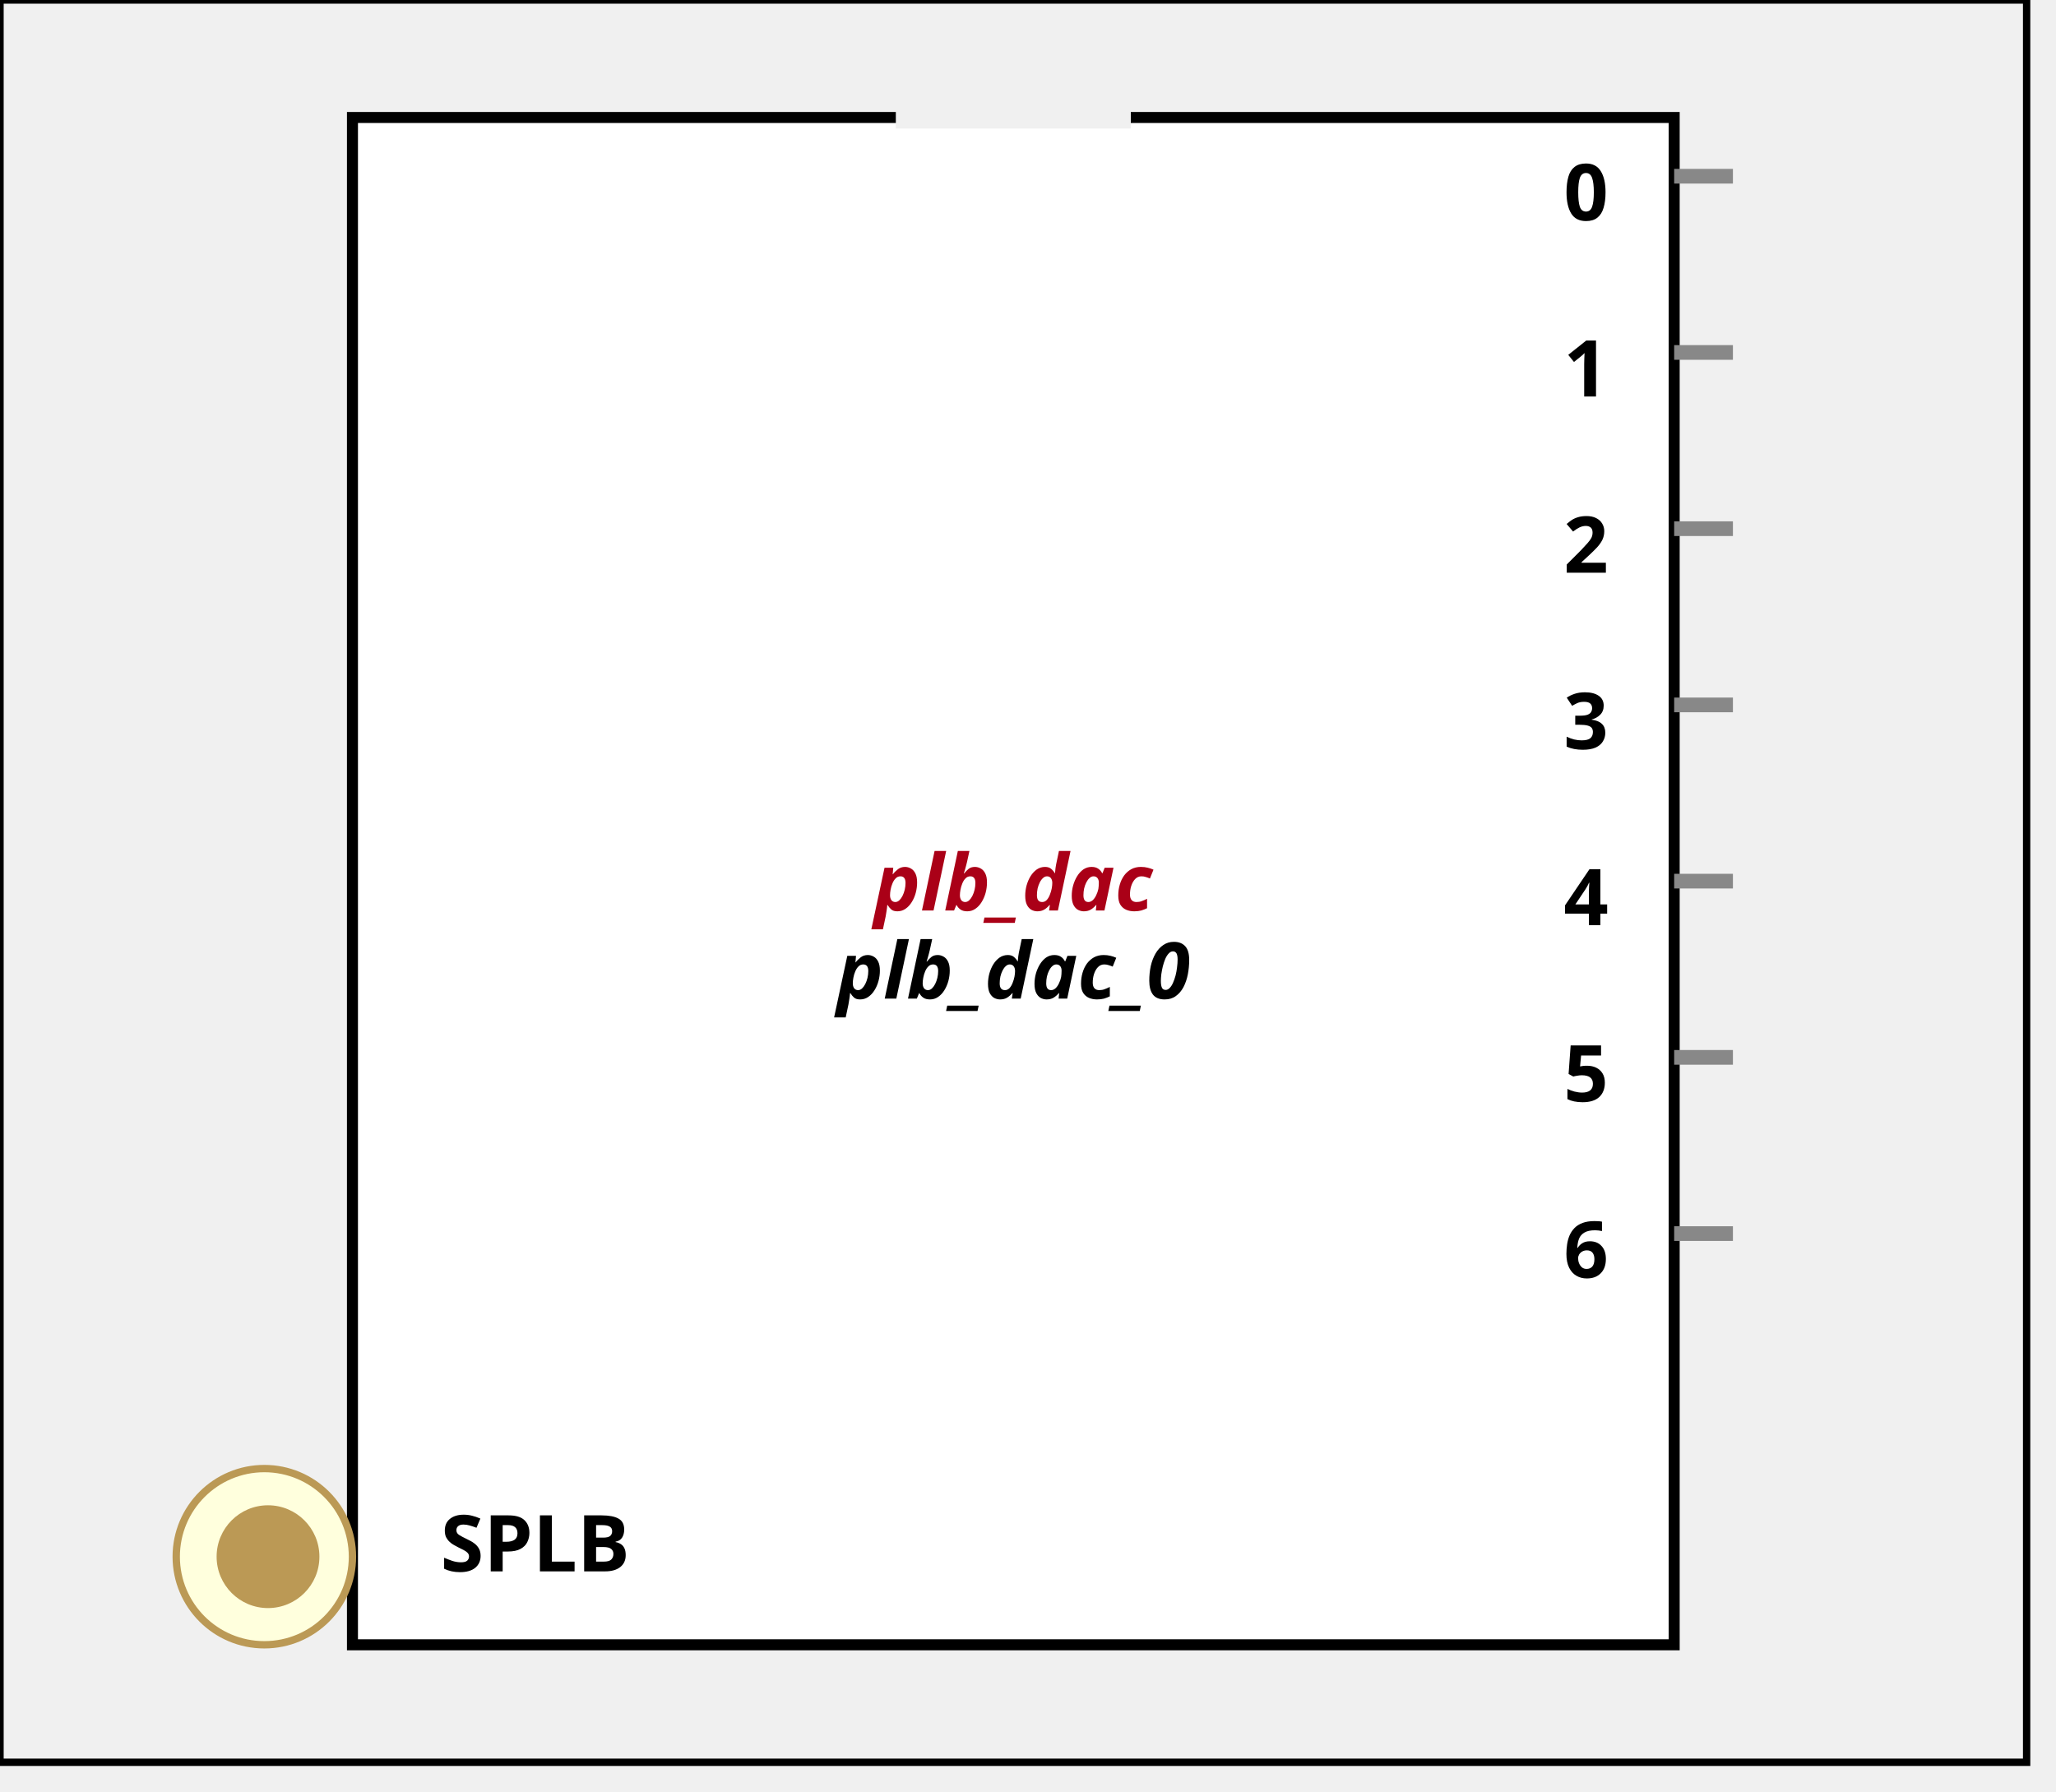
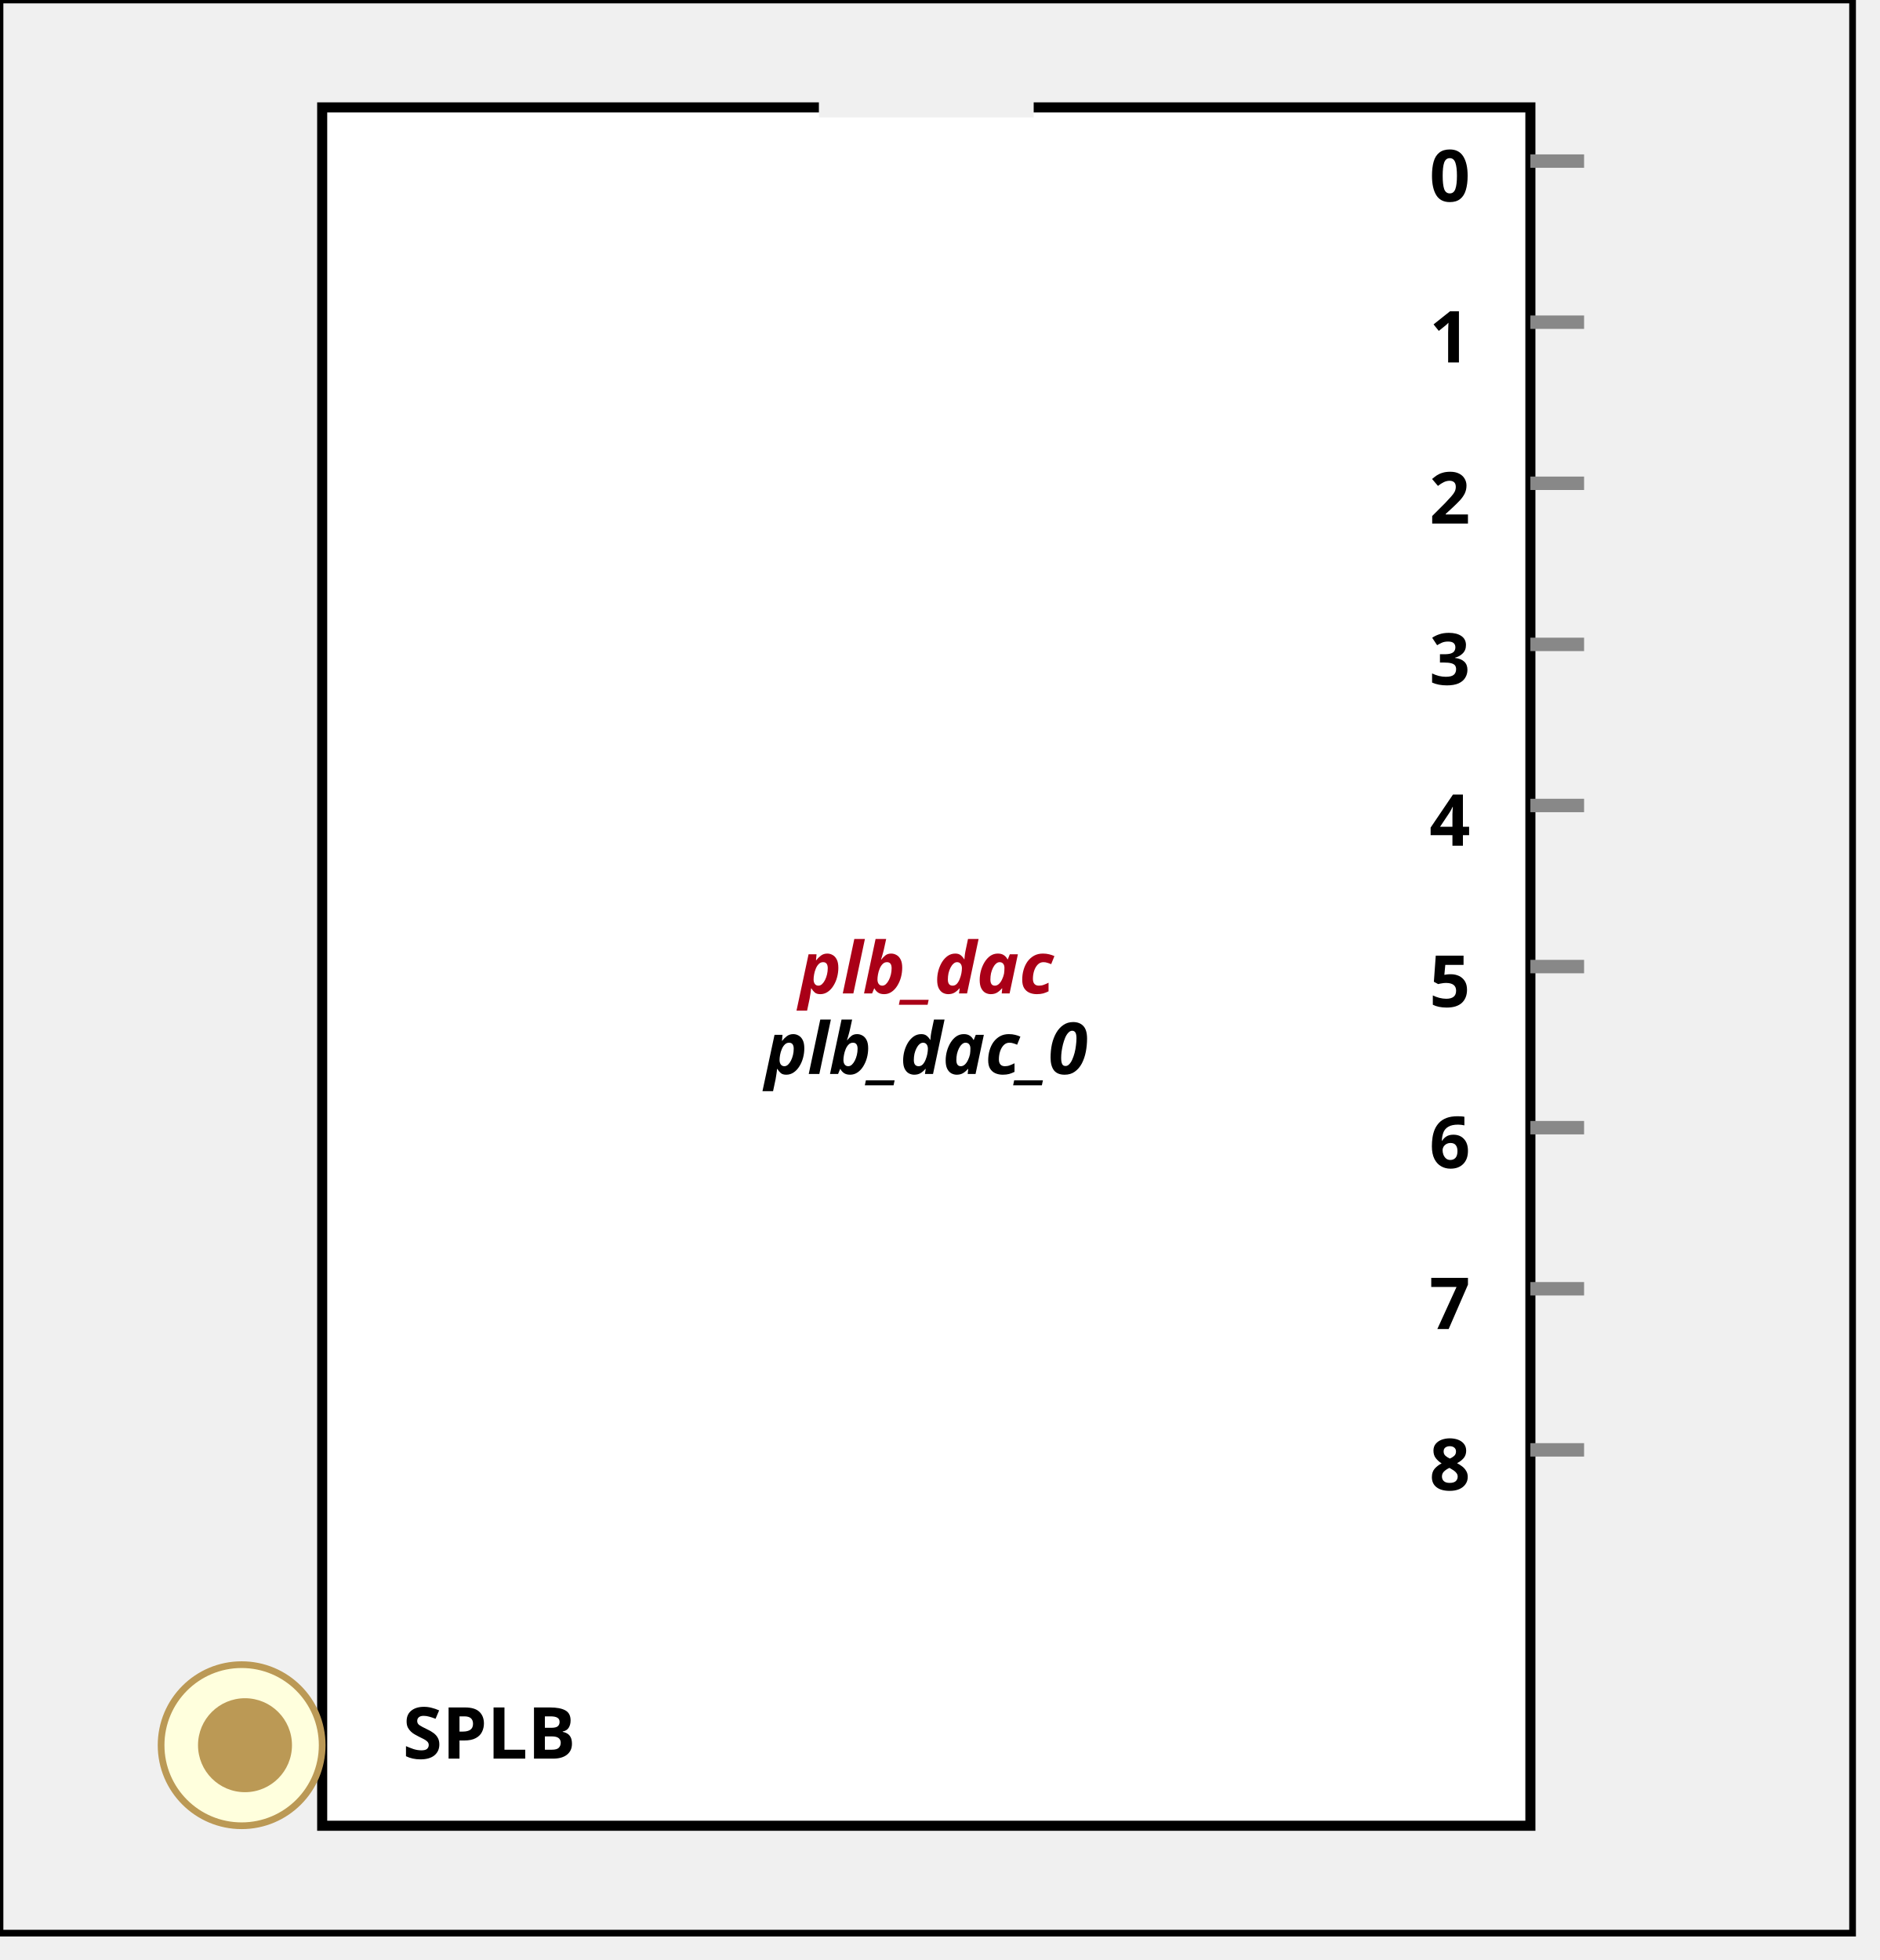
- <svg xmlns:xlink="http://www.w3.org/1999/xlink" width="280" height="244">
+ <svg xmlns:xlink="http://www.w3.org/1999/xlink" width="280" height="292">
  <defs>
    <g id="XIL_BifLabel">
      <rect x="0" y="0" rx="3" ry="3" width="32" height="16" style="fill:#990066; stroke:black; stroke-width:1" />
    </g>
    <g id="XIL_busconn_TARGET">
      <circle cx="12" cy="12" r="12" style="fill:#CC3399; stroke:#990066; stroke-width:1" />
      <circle cx="12.5" cy="12" r="7" style="fill:#990066; stroke:none;" />
    </g>
    <g id="XIL_busconn_INITIATOR">
      <rect x="0" y="0" width="24" height="24" style="fill:#CC3399; stroke:#990066; stroke-width:1" />
      <rect x="5.5" y="5" width="14" height="14" style="fill:#990066; stroke:none;" />
    </g>
    <g id="LMB_BifLabel">
      <rect x="0" y="0" rx="3" ry="3" width="32" height="16" style="fill:#7777FF; stroke:black; stroke-width:1" />
    </g>
    <g id="LMB_busconn_SLAVE">
      <circle cx="12" cy="12" r="12" style="fill:#DDDDFF; stroke:#7777FF; stroke-width:1" />
      <circle cx="12.5" cy="12" r="7" style="fill:#7777FF; stroke:none;" />
    </g>
    <g id="LMB_busconn_MASTER">
      <rect x="0" y="0" width="24" height="24" style="fill:#DDDDFF; stroke:#7777FF; stroke-width:1" />
      <rect x="5.5" y="5" width="14" height="14" style="fill:#7777FF; stroke:none;" />
    </g>
    <g id="PLBV46_BifLabel">
      <rect x="0" y="0" rx="3" ry="3" width="32" height="16" style="fill:#BB9955; stroke:black; stroke-width:1" />
    </g>
    <g id="PLBV46_busconn_SLAVE">
      <circle cx="12" cy="12" r="12" style="fill:#FFFFDD; stroke:#BB9955; stroke-width:1" />
      <circle cx="12.5" cy="12" r="7" style="fill:#BB9955; stroke:none;" />
    </g>
    <g id="PLBV46_busconn_MASTER">
      <rect x="0" y="0" width="24" height="24" style="fill:#FFFFDD; stroke:#BB9955; stroke-width:1" />
      <rect x="5.5" y="5" width="14" height="14" style="fill:#BB9955; stroke:none;" />
    </g>
    <g id="KEY_BifLabel">
      <rect x="0" y="0" rx="3" ry="3" width="32" height="16" style="fill:#444444; stroke:black; stroke-width:1" />
    </g>
    <g id="KEY_busconn_SLAVE">
      <circle cx="12" cy="12" r="12" style="fill:#888888; stroke:#444444; stroke-width:1" />
      <circle cx="12.5" cy="12" r="7" style="fill:#444444; stroke:none;" />
    </g>
    <g id="KEY_busconn_MASTER">
      <rect x="0" y="0" width="24" height="24" style="fill:#888888; stroke:#444444; stroke-width:1" />
      <rect x="5.5" y="5" width="14" height="14" style="fill:#444444; stroke:none;" />
    </g>
    <g id="KEY_busconn_MASTER_SLAVE">
      <circle cx="12" cy="12" r="12" style="fill:#888888; stroke:#444444; stroke-width:1" />
      <circle cx="12.5" cy="12" r="7" style="fill:#444444; stroke:none;" />
      <rect x="0" y="12" width="24" height="12" style="fill:#888888; stroke:#444444; stroke-width:1" />
      <rect x="5.5" y="12" width="14" height="7" style="fill:#444444; stroke:none;" />
    </g>
    <g id="KEY_busconn_TARGET">
      <circle cx="12" cy="12" r="12" style="fill:#888888; stroke:#444444; stroke-width:1" />
      <circle cx="12.5" cy="12" r="7" style="fill:#444444; stroke:none;" />
    </g>
    <g id="KEY_busconn_INITIATOR">
      <rect x="0" y="0" width="24" height="24" style="fill:#888888; stroke:#444444; stroke-width:1" />
      <rect x="5.5" y="5" width="14" height="14" style="fill:#444444; stroke:none;" />
    </g>
    <g id="KEY_busconn_MONITOR">
      <rect x="0" y="0.5" width="24" height="7" style="fill:#444444; stroke:none;" />
      <rect x="0" y="16" width="24" height="7" style="fill:#444444; stroke:none;" />
    </g>
    <g id="KEY_busconn_USER">
      <circle cx="12" cy="12" r="12" style="fill:#888888; stroke:#444444; stroke-width:1" />
      <circle cx="12.5" cy="12" r="7" style="fill:#444444; stroke:none;" />
    </g>
    <g id="KEY_busconn_TRANSPARENT">
      <circle cx="12" cy="12" r="12" style="fill:#FFFFFF; stroke:#444444; stroke-width:1" />
      <circle cx="12.5" cy="12" r="7" style="fill:#FFFFFF; stroke:none;" />
    </g>
    <g id="HCurve" overflow="visible">
      <path d="m 0  0,      a 16 16, 0,0,0, 32,0,     z" style="fill:#F0F0F0;fill-opacity:1;stroke:black;stroke-width:1.5" />
      <line x1="0" y1="0" x2="32" y2="0" style="stroke:#F0F0F0;stroke-width:3" />
    </g>
    <g id="IPD_StandardBody">
-       <rect x="0" y="0" width="276" height="240" style="fill:#F0F0F0;fill-opacity: 1.0; stroke:#000000; stroke-width:1" />
-       <rect x="48" y="16" width="180" height="208" style="fill:#FFFFFF; fill-opacity: 1.0; stroke:#000000; stroke-width:1.5" />
+       <rect x="0" y="0" width="276" height="288" style="fill:#F0F0F0;fill-opacity: 1.0; stroke:#000000; stroke-width:1" />
+       <rect x="48" y="16" width="180" height="256" style="fill:#FFFFFF; fill-opacity: 1.0; stroke:#000000; stroke-width:1.5" />
      <use x="122" y="16" xlink:href="#HCurve" />
    </g>
    <g id="IPD_PORT">
      <rect width="8" height="8" style="fill:#888888;stroke-width:1;stroke:black;" />
    </g>
    <g id="IPD_SPort">
      <line x1="0" y1="0" x2="8" y2="0" style="stroke:#888888;stroke-width:2;stroke-opacity:1" />
    </g>
    <g id="IPD_PortClk">
      <line x1="0" y1="0" x2="7" y2="3" style="stroke:#000000;stroke-width:1;stroke-opacity:1" />
      <line x1="7" y1="3" x2="0" y2="7" style="stroke:#000000;stroke-width:1;stroke-opacity:1" />
    </g>
  </defs>
  <use x="0" y="0" xlink:href="#IPD_StandardBody" />
-   <text x="138" y="124" fill="#AA0017" stroke="none" font-size="8pt" font-style="italic" font-weight="bold" text-anchor="middle" font-family="Verdana Arial Helvetica san-serif">plb_dac</text>
-   <text x="138" y="136" fill="#000000" stroke="none" font-size="8pt" font-style="italic" font-weight="bold" text-anchor="middle" font-family="Courier Arial Helvetica san-serif">plb_dac_0</text>
+   <text x="138" y="148" fill="#AA0017" stroke="none" font-size="8pt" font-style="italic" font-weight="bold" text-anchor="middle" font-family="Verdana Arial Helvetica san-serif">plb_dac</text>
+   <text x="138" y="160" fill="#000000" stroke="none" font-size="8pt" font-style="italic" font-weight="bold" text-anchor="middle" font-family="Courier Arial Helvetica san-serif">plb_dac_0</text>
  <use x="228" y="24" xlink:href="#IPD_SPort" />
  <text x="216" y="30" fill="#000000" stroke="none" font-size="8pt" font-style="normal" font-weight="bold" text-anchor="middle" font-family="Verdana Arial Helvetica san-serif">0</text>
  <use x="228" y="48" xlink:href="#IPD_SPort" />
  <text x="216" y="54" fill="#000000" stroke="none" font-size="8pt" font-style="normal" font-weight="bold" text-anchor="middle" font-family="Verdana Arial Helvetica san-serif">1</text>
  <use x="228" y="72" xlink:href="#IPD_SPort" />
  <text x="216" y="78" fill="#000000" stroke="none" font-size="8pt" font-style="normal" font-weight="bold" text-anchor="middle" font-family="Verdana Arial Helvetica san-serif">2</text>
  <use x="228" y="96" xlink:href="#IPD_SPort" />
  <text x="216" y="102" fill="#000000" stroke="none" font-size="8pt" font-style="normal" font-weight="bold" text-anchor="middle" font-family="Verdana Arial Helvetica san-serif">3</text>
  <use x="228" y="120" xlink:href="#IPD_SPort" />
  <text x="216" y="126" fill="#000000" stroke="none" font-size="8pt" font-style="normal" font-weight="bold" text-anchor="middle" font-family="Verdana Arial Helvetica san-serif">4</text>
  <use x="228" y="144" xlink:href="#IPD_SPort" />
  <text x="216" y="150" fill="#000000" stroke="none" font-size="8pt" font-style="normal" font-weight="bold" text-anchor="middle" font-family="Verdana Arial Helvetica san-serif">5</text>
  <use x="228" y="168" xlink:href="#IPD_SPort" />
  <text x="216" y="174" fill="#000000" stroke="none" font-size="8pt" font-style="normal" font-weight="bold" text-anchor="middle" font-family="Verdana Arial Helvetica san-serif">6</text>
-   <use x="24" y="200" xlink:href="#PLBV46_busconn_SLAVE" />
-   <text x="60" y="214" fill="#000000" stroke="none" font-size="8pt" font-style="normal" font-weight="bold" font-family="Verdana Arial Helvetica san-serif">SPLB</text>
+   <use x="228" y="192" xlink:href="#IPD_SPort" />
+   <text x="216" y="198" fill="#000000" stroke="none" font-size="8pt" font-style="normal" font-weight="bold" text-anchor="middle" font-family="Verdana Arial Helvetica san-serif">7</text>
+   <use x="228" y="216" xlink:href="#IPD_SPort" />
+   <text x="216" y="222" fill="#000000" stroke="none" font-size="8pt" font-style="normal" font-weight="bold" text-anchor="middle" font-family="Verdana Arial Helvetica san-serif">8</text>
+   <use x="24" y="248" xlink:href="#PLBV46_busconn_SLAVE" />
+   <text x="60" y="262" fill="#000000" stroke="none" font-size="8pt" font-style="normal" font-weight="bold" font-family="Verdana Arial Helvetica san-serif">SPLB</text>
</svg>
